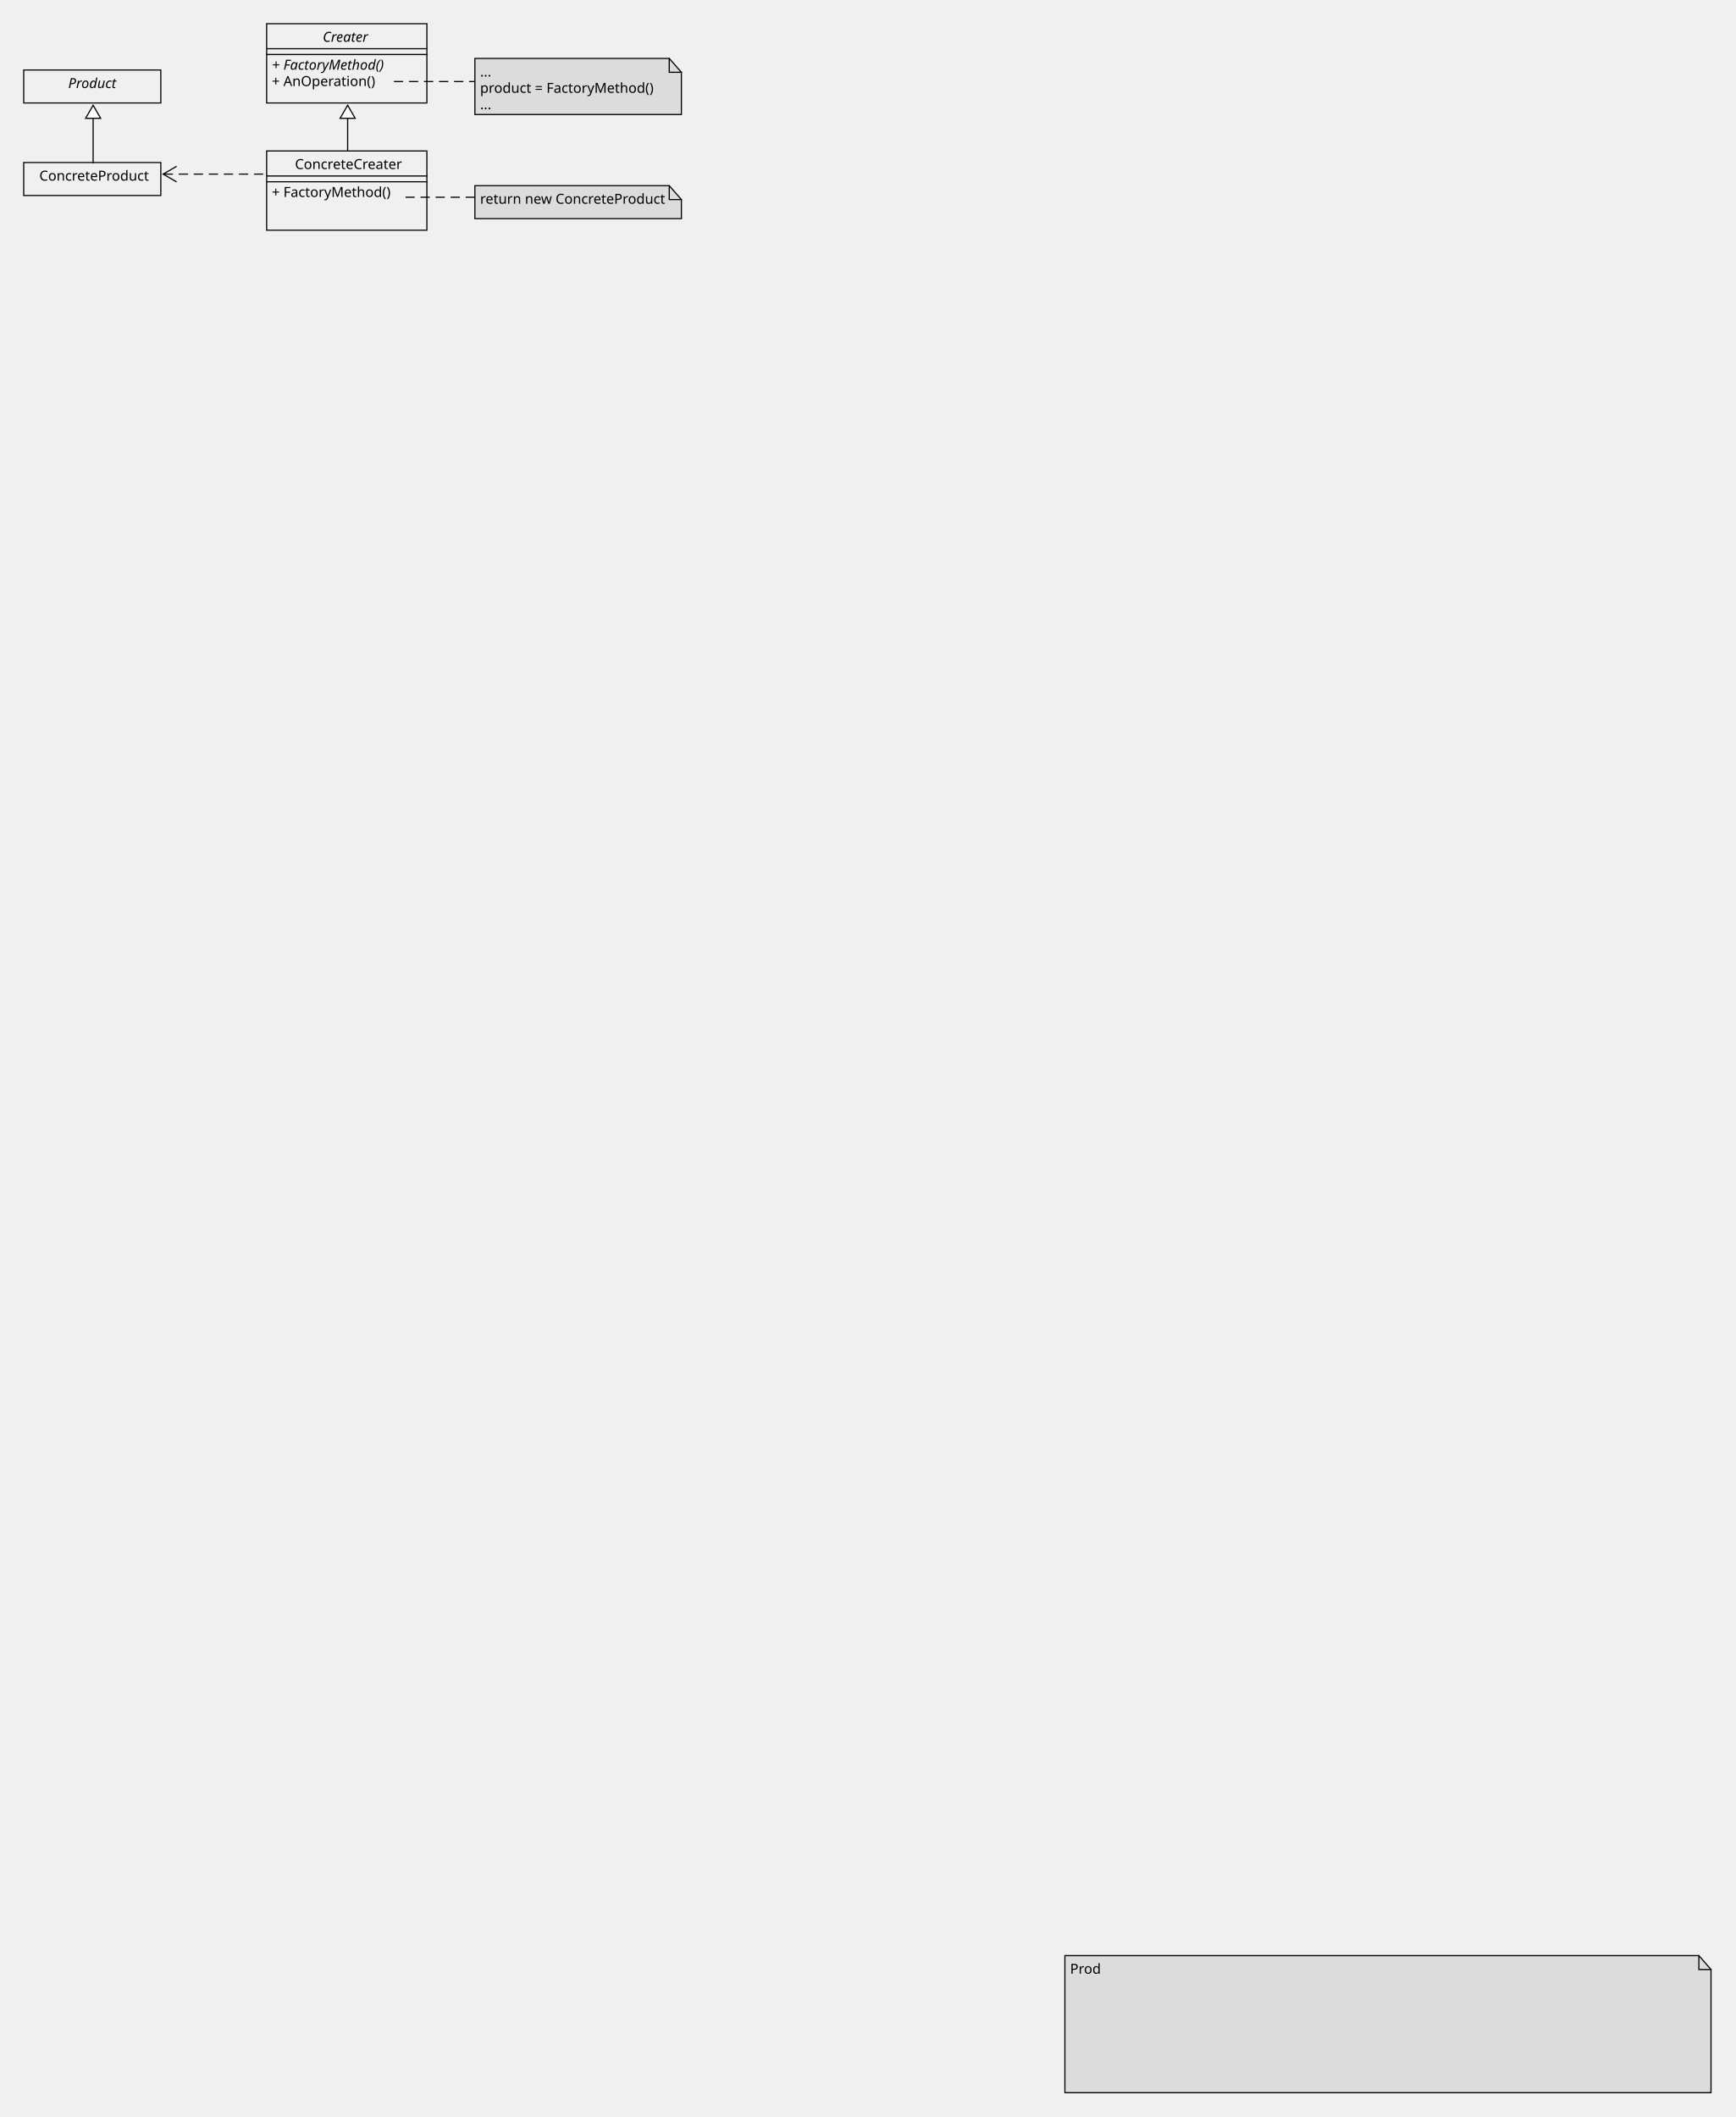
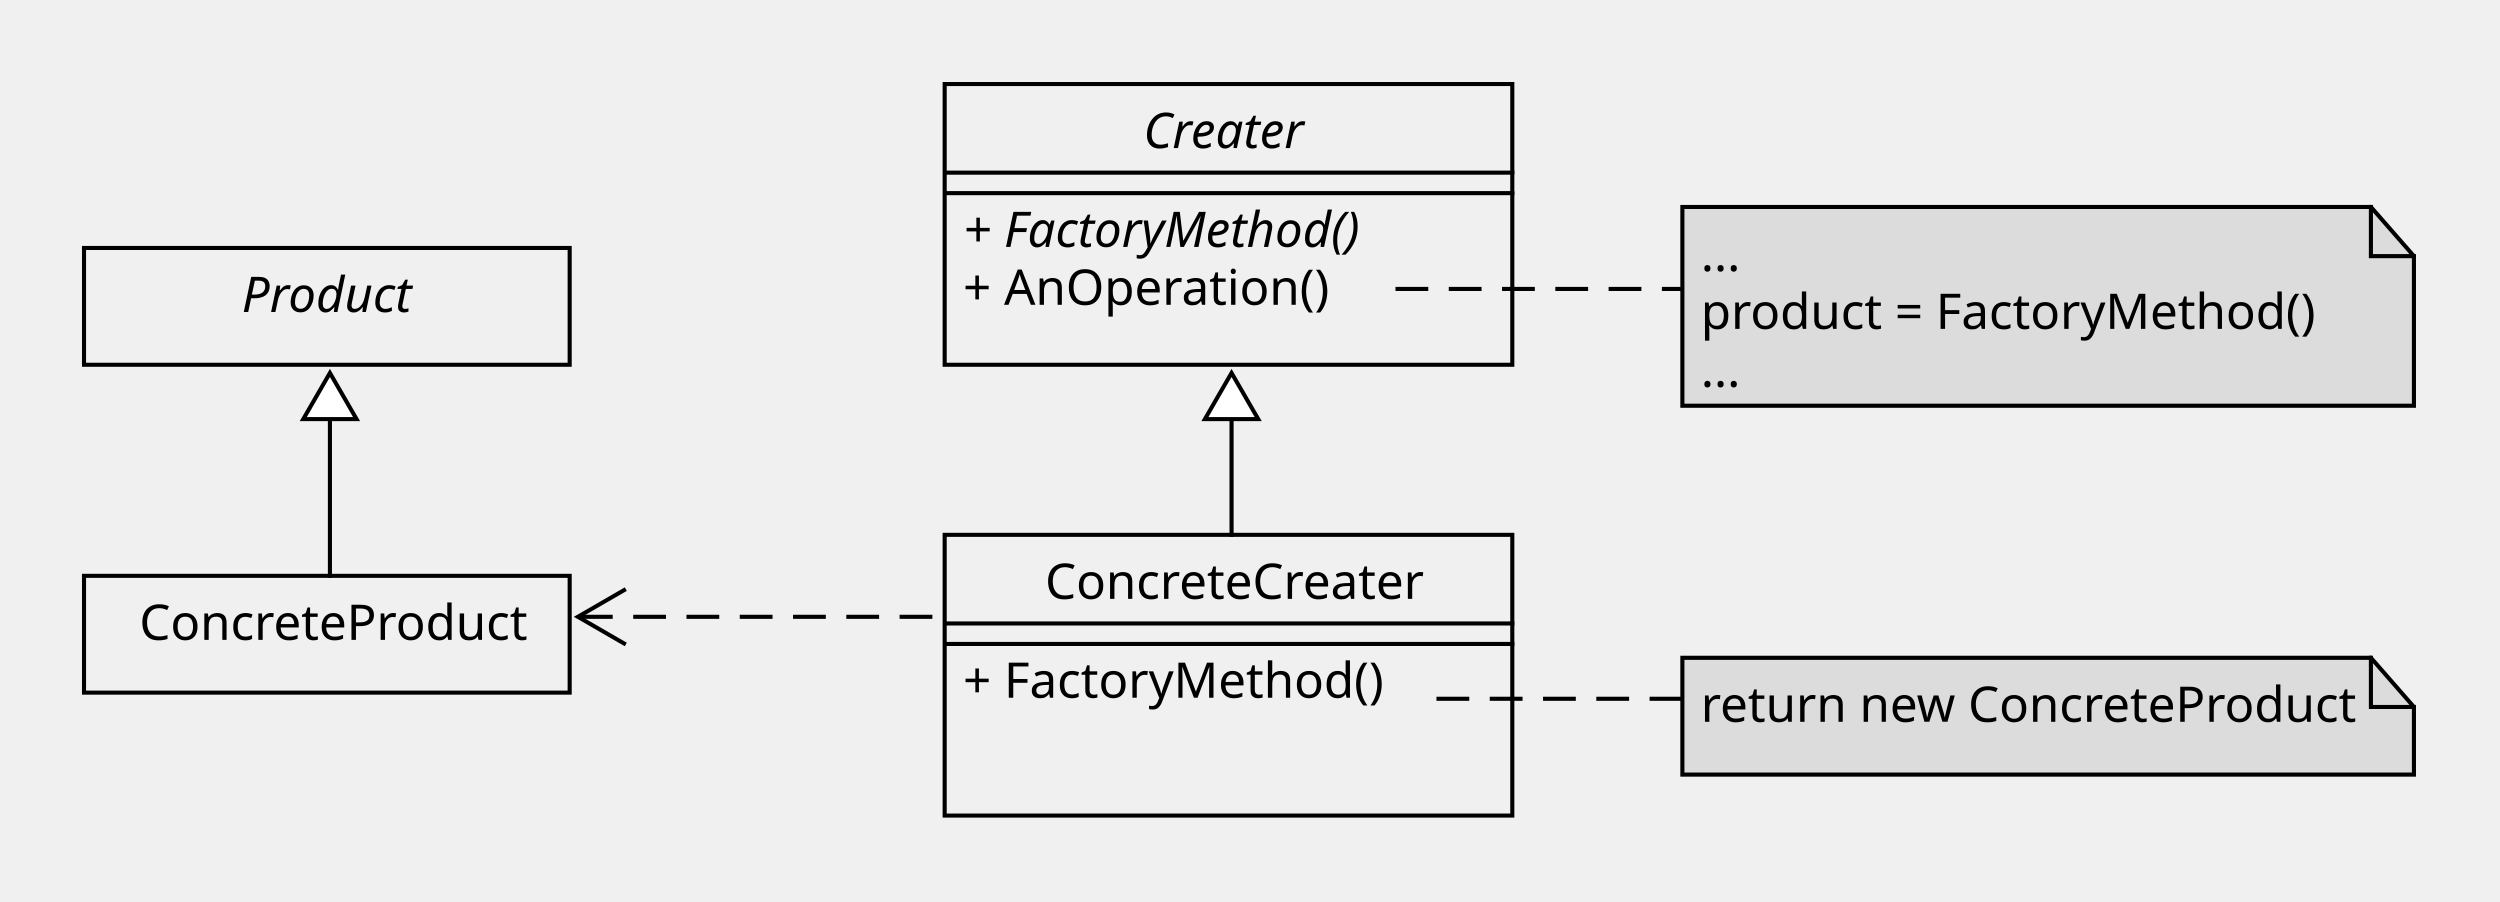
- <svg xmlns="http://www.w3.org/2000/svg" fill-opacity="1" color-rendering="auto" color-interpolation="auto" text-rendering="auto" stroke="black" stroke-linecap="square" width="1500" stroke-miterlimit="10" shape-rendering="auto" stroke-opacity="1" fill="black" stroke-dasharray="none" font-weight="normal" stroke-width="1" viewBox="30 50 1500 1830" height="1830" font-family="'Dialog'" font-style="normal" stroke-linejoin="miter" font-size="12px" stroke-dashoffset="0" image-rendering="auto">
+ <svg xmlns="http://www.w3.org/2000/svg" fill-opacity="1" color-rendering="auto" color-interpolation="auto" text-rendering="auto" stroke="black" stroke-linecap="square" width="610" stroke-miterlimit="10" shape-rendering="auto" stroke-opacity="1" fill="black" stroke-dasharray="none" font-weight="normal" stroke-width="1" viewBox="150 -20 610 220" height="220" font-family="'Dialog'" font-style="normal" stroke-linejoin="miter" font-size="12px" stroke-dashoffset="0" image-rendering="auto">
  <defs id="genericDefs" />
  <g>
    <defs id="defs1">
      <clipPath clipPathUnits="userSpaceOnUse" id="clipPath1">
        <path d="M0 0 L2147483647 0 L2147483647 2147483647 L0 2147483647 L0 0 Z" />
      </clipPath>
      <clipPath clipPathUnits="userSpaceOnUse" id="clipPath2">
        <path d="M0 0 L0 50 L180 50 L180 0 Z" />
      </clipPath>
      <clipPath clipPathUnits="userSpaceOnUse" id="clipPath3">
        <path d="M0 0 L0 30 L180 30 L180 0 Z" />
      </clipPath>
      <clipPath clipPathUnits="userSpaceOnUse" id="clipPath4">
        <path d="M0 0 L0 70 L140 70 L140 0 Z" />
      </clipPath>
      <clipPath clipPathUnits="userSpaceOnUse" id="clipPath5">
        <path d="M0 0 L0 30 L120 30 L120 0 Z" />
      </clipPath>
      <clipPath clipPathUnits="userSpaceOnUse" id="clipPath6">
-         <path d="M0 0 L0 120 L560 120 L560 0 Z" />
+         <path d="M0 0 L0 30 L100 30 L100 0 Z" />
      </clipPath>
      <clipPath clipPathUnits="userSpaceOnUse" id="clipPath7">
-         <path d="M0 0 L0 30 L100 30 L100 0 Z" />
+         <path d="M0 0 L0 30 L90 30 L90 0 Z" />
      </clipPath>
      <clipPath clipPathUnits="userSpaceOnUse" id="clipPath8">
-         <path d="M0 0 L0 30 L90 30 L90 0 Z" />
+         <path d="M0 0 L0 70 L30 70 L30 0 Z" />
      </clipPath>
      <clipPath clipPathUnits="userSpaceOnUse" id="clipPath9">
-         <path d="M0 0 L0 70 L30 70 L30 0 Z" />
-       </clipPath>
-       <clipPath clipPathUnits="userSpaceOnUse" id="clipPath10">
        <path d="M0 0 L0 80 L30 80 L30 0 Z" />
      </clipPath>
    </defs>
-     <g fill="rgb(200,200,200)" fill-opacity="0.49" transform="translate(440,100)" stroke-opacity="0.49" stroke="rgb(200,200,200)">
+     <g fill="rgb(200,200,200)" fill-opacity="0.49" transform="translate(560,30)" stroke-opacity="0.49" stroke="rgb(200,200,200)">
      <path d="M0.5 0.5 L168.5 0.5 L179 12.5 L179 49 L0.5 49 Z" stroke="none" clip-path="url(#clipPath2)" />
    </g>
-     <g transform="translate(440,100)">
+     <g transform="translate(560,30)">
      <path fill="none" d="M0.5 0.5 L168.5 0.5 L179 12.5 L179 49 L0.5 49 Z" clip-path="url(#clipPath2)" />
      <path fill="none" d="M168.5 0.5 L168.5 12.5 L179 12.5" clip-path="url(#clipPath2)" />
      <text x="5" xml:space="preserve" y="16.125" clip-path="url(#clipPath2)" font-family="sans-serif" stroke="none">...</text>
      <text x="5" xml:space="preserve" y="30.25" clip-path="url(#clipPath2)" font-family="sans-serif" stroke="none">product = FactoryMethod()</text>
      <text x="5" xml:space="preserve" y="44.375" clip-path="url(#clipPath2)" font-family="sans-serif" stroke="none">...</text>
    </g>
-     <g fill="rgb(200,200,200)" fill-opacity="0.49" transform="translate(440,210)" stroke-opacity="0.49" stroke="rgb(200,200,200)">
+     <g fill="rgb(200,200,200)" fill-opacity="0.49" transform="translate(560,140)" stroke-opacity="0.49" stroke="rgb(200,200,200)">
      <path d="M0.5 0.5 L168.5 0.5 L179 12.5 L179 29 L0.5 29 Z" stroke="none" clip-path="url(#clipPath3)" />
    </g>
-     <g transform="translate(440,210)">
+     <g transform="translate(560,140)">
      <path fill="none" d="M0.5 0.5 L168.5 0.5 L179 12.5 L179 29 L0.5 29 Z" clip-path="url(#clipPath3)" />
      <path fill="none" d="M168.5 0.5 L168.5 12.5 L179 12.5" clip-path="url(#clipPath3)" />
      <text x="5" xml:space="preserve" y="16.125" clip-path="url(#clipPath3)" font-family="sans-serif" stroke="none">return new ConcreteProduct</text>
    </g>
-     <g fill="rgb(255,255,255)" fill-opacity="0" transform="translate(260,180)" stroke-opacity="0" stroke="rgb(255,255,255)">
+     <g fill="rgb(255,255,255)" fill-opacity="0" transform="translate(380,110)" stroke-opacity="0" stroke="rgb(255,255,255)">
      <rect x="0.5" width="138.5" height="68.5" y="0.5" clip-path="url(#clipPath4)" stroke="none" />
    </g>
-     <g transform="translate(260,180)">
+     <g transform="translate(380,110)">
      <rect fill="none" x="0.5" width="138.5" height="68.5" y="0.5" clip-path="url(#clipPath4)" />
      <text x="25" xml:space="preserve" y="16.125" clip-path="url(#clipPath4)" font-family="sans-serif" stroke="none">ConcreteCreater</text>
      <path fill="none" d="M1 22.125 L139 22.125" clip-path="url(#clipPath4)" />
      <path fill="none" d="M1 27.125 L139 27.125" clip-path="url(#clipPath4)" />
      <text x="5" xml:space="preserve" y="40.25" clip-path="url(#clipPath4)" font-family="sans-serif" stroke="none">+ FactoryMethod()</text>
    </g>
-     <g fill="rgb(255,255,255)" fill-opacity="0" transform="translate(260,70)" stroke-opacity="0" stroke="rgb(255,255,255)">
+     <g fill="rgb(255,255,255)" fill-opacity="0" transform="translate(380,0)" stroke-opacity="0" stroke="rgb(255,255,255)">
      <rect x="0.5" width="138.5" height="68.5" y="0.5" clip-path="url(#clipPath4)" stroke="none" />
    </g>
-     <g transform="translate(260,70)">
+     <g transform="translate(380,0)">
      <rect fill="none" x="0.5" width="138.5" height="68.5" y="0.5" clip-path="url(#clipPath4)" />
      <text x="49" y="16.125" clip-path="url(#clipPath4)" font-family="sans-serif" font-style="italic" stroke="none" xml:space="preserve">Creater</text>
      <path fill="none" d="M1 22.125 L139 22.125" clip-path="url(#clipPath4)" />
      <path fill="none" d="M1 27.125 L139 27.125" clip-path="url(#clipPath4)" />
      <text x="5" y="40.25" clip-path="url(#clipPath4)" font-family="sans-serif" font-style="italic" stroke="none" xml:space="preserve">+ FactoryMethod()</text>
      <text x="5" xml:space="preserve" y="54.375" clip-path="url(#clipPath4)" font-family="sans-serif" stroke="none">+ AnOperation()</text>
    </g>
-     <g fill="rgb(255,255,255)" fill-opacity="0" transform="translate(50,190)" stroke-opacity="0" stroke="rgb(255,255,255)">
+     <g fill="rgb(255,255,255)" fill-opacity="0" transform="translate(170,120)" stroke-opacity="0" stroke="rgb(255,255,255)">
      <rect x="0.5" width="118.5" height="28.5" y="0.5" clip-path="url(#clipPath5)" stroke="none" />
    </g>
-     <g transform="translate(50,190)">
+     <g transform="translate(170,120)">
      <rect fill="none" x="0.5" width="118.5" height="28.5" y="0.5" clip-path="url(#clipPath5)" />
      <text x="14" xml:space="preserve" y="16.125" clip-path="url(#clipPath5)" font-family="sans-serif" stroke="none">ConcreteProduct</text>
    </g>
-     <g fill="rgb(255,255,255)" fill-opacity="0" transform="translate(50,110)" stroke-opacity="0" stroke="rgb(255,255,255)">
+     <g fill="rgb(255,255,255)" fill-opacity="0" transform="translate(170,40)" stroke-opacity="0" stroke="rgb(255,255,255)">
      <rect x="0.5" width="118.5" height="28.5" y="0.5" clip-path="url(#clipPath5)" stroke="none" />
    </g>
-     <g transform="translate(50,110)">
+     <g transform="translate(170,40)">
      <rect fill="none" x="0.5" width="118.5" height="28.5" y="0.5" clip-path="url(#clipPath5)" />
      <text x="39" y="16.125" clip-path="url(#clipPath5)" font-family="sans-serif" font-style="italic" stroke="none" xml:space="preserve">Product</text>
    </g>
-     <g fill="rgb(200,200,200)" fill-opacity="0.49" transform="translate(950,1740)" stroke-opacity="0.49" stroke="rgb(200,200,200)">
-       <path d="M0.5 0.5 L548.5 0.5 L559 12.5 L559 119 L0.5 119 Z" stroke="none" clip-path="url(#clipPath6)" />
+     <g stroke-dasharray="8,5" stroke-miterlimit="5" transform="translate(480,40)" stroke-linecap="butt">
+       <path fill="none" d="M10.5 10.5 L80.5 10.5" clip-path="url(#clipPath6)" />
    </g>
-     <g transform="translate(950,1740)">
-       <path fill="none" d="M0.5 0.5 L548.5 0.5 L559 12.5 L559 119 L0.5 119 Z" clip-path="url(#clipPath6)" />
-       <path fill="none" d="M548.5 0.5 L548.5 12.5 L559 12.5" clip-path="url(#clipPath6)" />
-       <text x="5" xml:space="preserve" y="16.125" clip-path="url(#clipPath6)" font-family="sans-serif" stroke="none">Prod</text>
+     <g stroke-dasharray="8,5" stroke-miterlimit="5" transform="translate(490,140)" stroke-linecap="butt">
+       <path fill="none" d="M10.5 10.5 L70.5 10.5" clip-path="url(#clipPath7)" />
    </g>
-     <g stroke-dasharray="8,5" stroke-miterlimit="5" transform="translate(360,110)" stroke-linecap="butt">
-       <path fill="none" d="M10.5 10.5 L80.5 10.5" clip-path="url(#clipPath7)" />
+     <g transform="translate(440,60)">
+       <path fill="none" d="M10.5 11.5 L10.5 50.5" clip-path="url(#clipPath8)" />
+       <path fill="white" d="M4 22.258 L10.5 11 L17 22.258 Z" clip-path="url(#clipPath8)" stroke="none" />
+       <path fill="none" d="M4 22.258 L10.5 11 L17 22.258 Z" clip-path="url(#clipPath8)" />
    </g>
-     <g stroke-dasharray="8,5" stroke-miterlimit="5" transform="translate(370,210)" stroke-linecap="butt">
-       <path fill="none" d="M10.5 10.5 L70.5 10.5" clip-path="url(#clipPath8)" />
+     <g stroke-dasharray="8,5" stroke-miterlimit="5" transform="translate(280,120)" stroke-linecap="butt">
+       <path fill="none" d="M11.5 10.5 L100.5 10.5" clip-path="url(#clipPath5)" />
+       <path fill="none" stroke-miterlimit="10" stroke-dasharray="none" d="M22.258 17 L11 10.5 L22.258 4" clip-path="url(#clipPath5)" stroke-linecap="square" />
    </g>
-     <g transform="translate(320,130)">
-       <path fill="none" d="M10.5 11.5 L10.5 50.5" clip-path="url(#clipPath9)" />
+     <g transform="translate(220,60)">
+       <path fill="none" d="M10.5 11.5 L10.5 60.5" clip-path="url(#clipPath9)" />
      <path fill="white" d="M4 22.258 L10.5 11 L17 22.258 Z" clip-path="url(#clipPath9)" stroke="none" />
      <path fill="none" d="M4 22.258 L10.5 11 L17 22.258 Z" clip-path="url(#clipPath9)" />
    </g>
-     <g stroke-dasharray="8,5" stroke-miterlimit="5" transform="translate(160,190)" stroke-linecap="butt">
-       <path fill="none" d="M11.5 10.5 L100.5 10.5" clip-path="url(#clipPath5)" />
-       <path fill="none" stroke-miterlimit="10" stroke-dasharray="none" d="M22.258 17 L11 10.5 L22.258 4" clip-path="url(#clipPath5)" stroke-linecap="square" />
-     </g>
-     <g transform="translate(100,130)">
-       <path fill="none" d="M10.5 11.5 L10.5 60.5" clip-path="url(#clipPath10)" />
-       <path fill="white" d="M4 22.258 L10.5 11 L17 22.258 Z" clip-path="url(#clipPath10)" stroke="none" />
-       <path fill="none" d="M4 22.258 L10.5 11 L17 22.258 Z" clip-path="url(#clipPath10)" />
-     </g>
  </g>
</svg>
